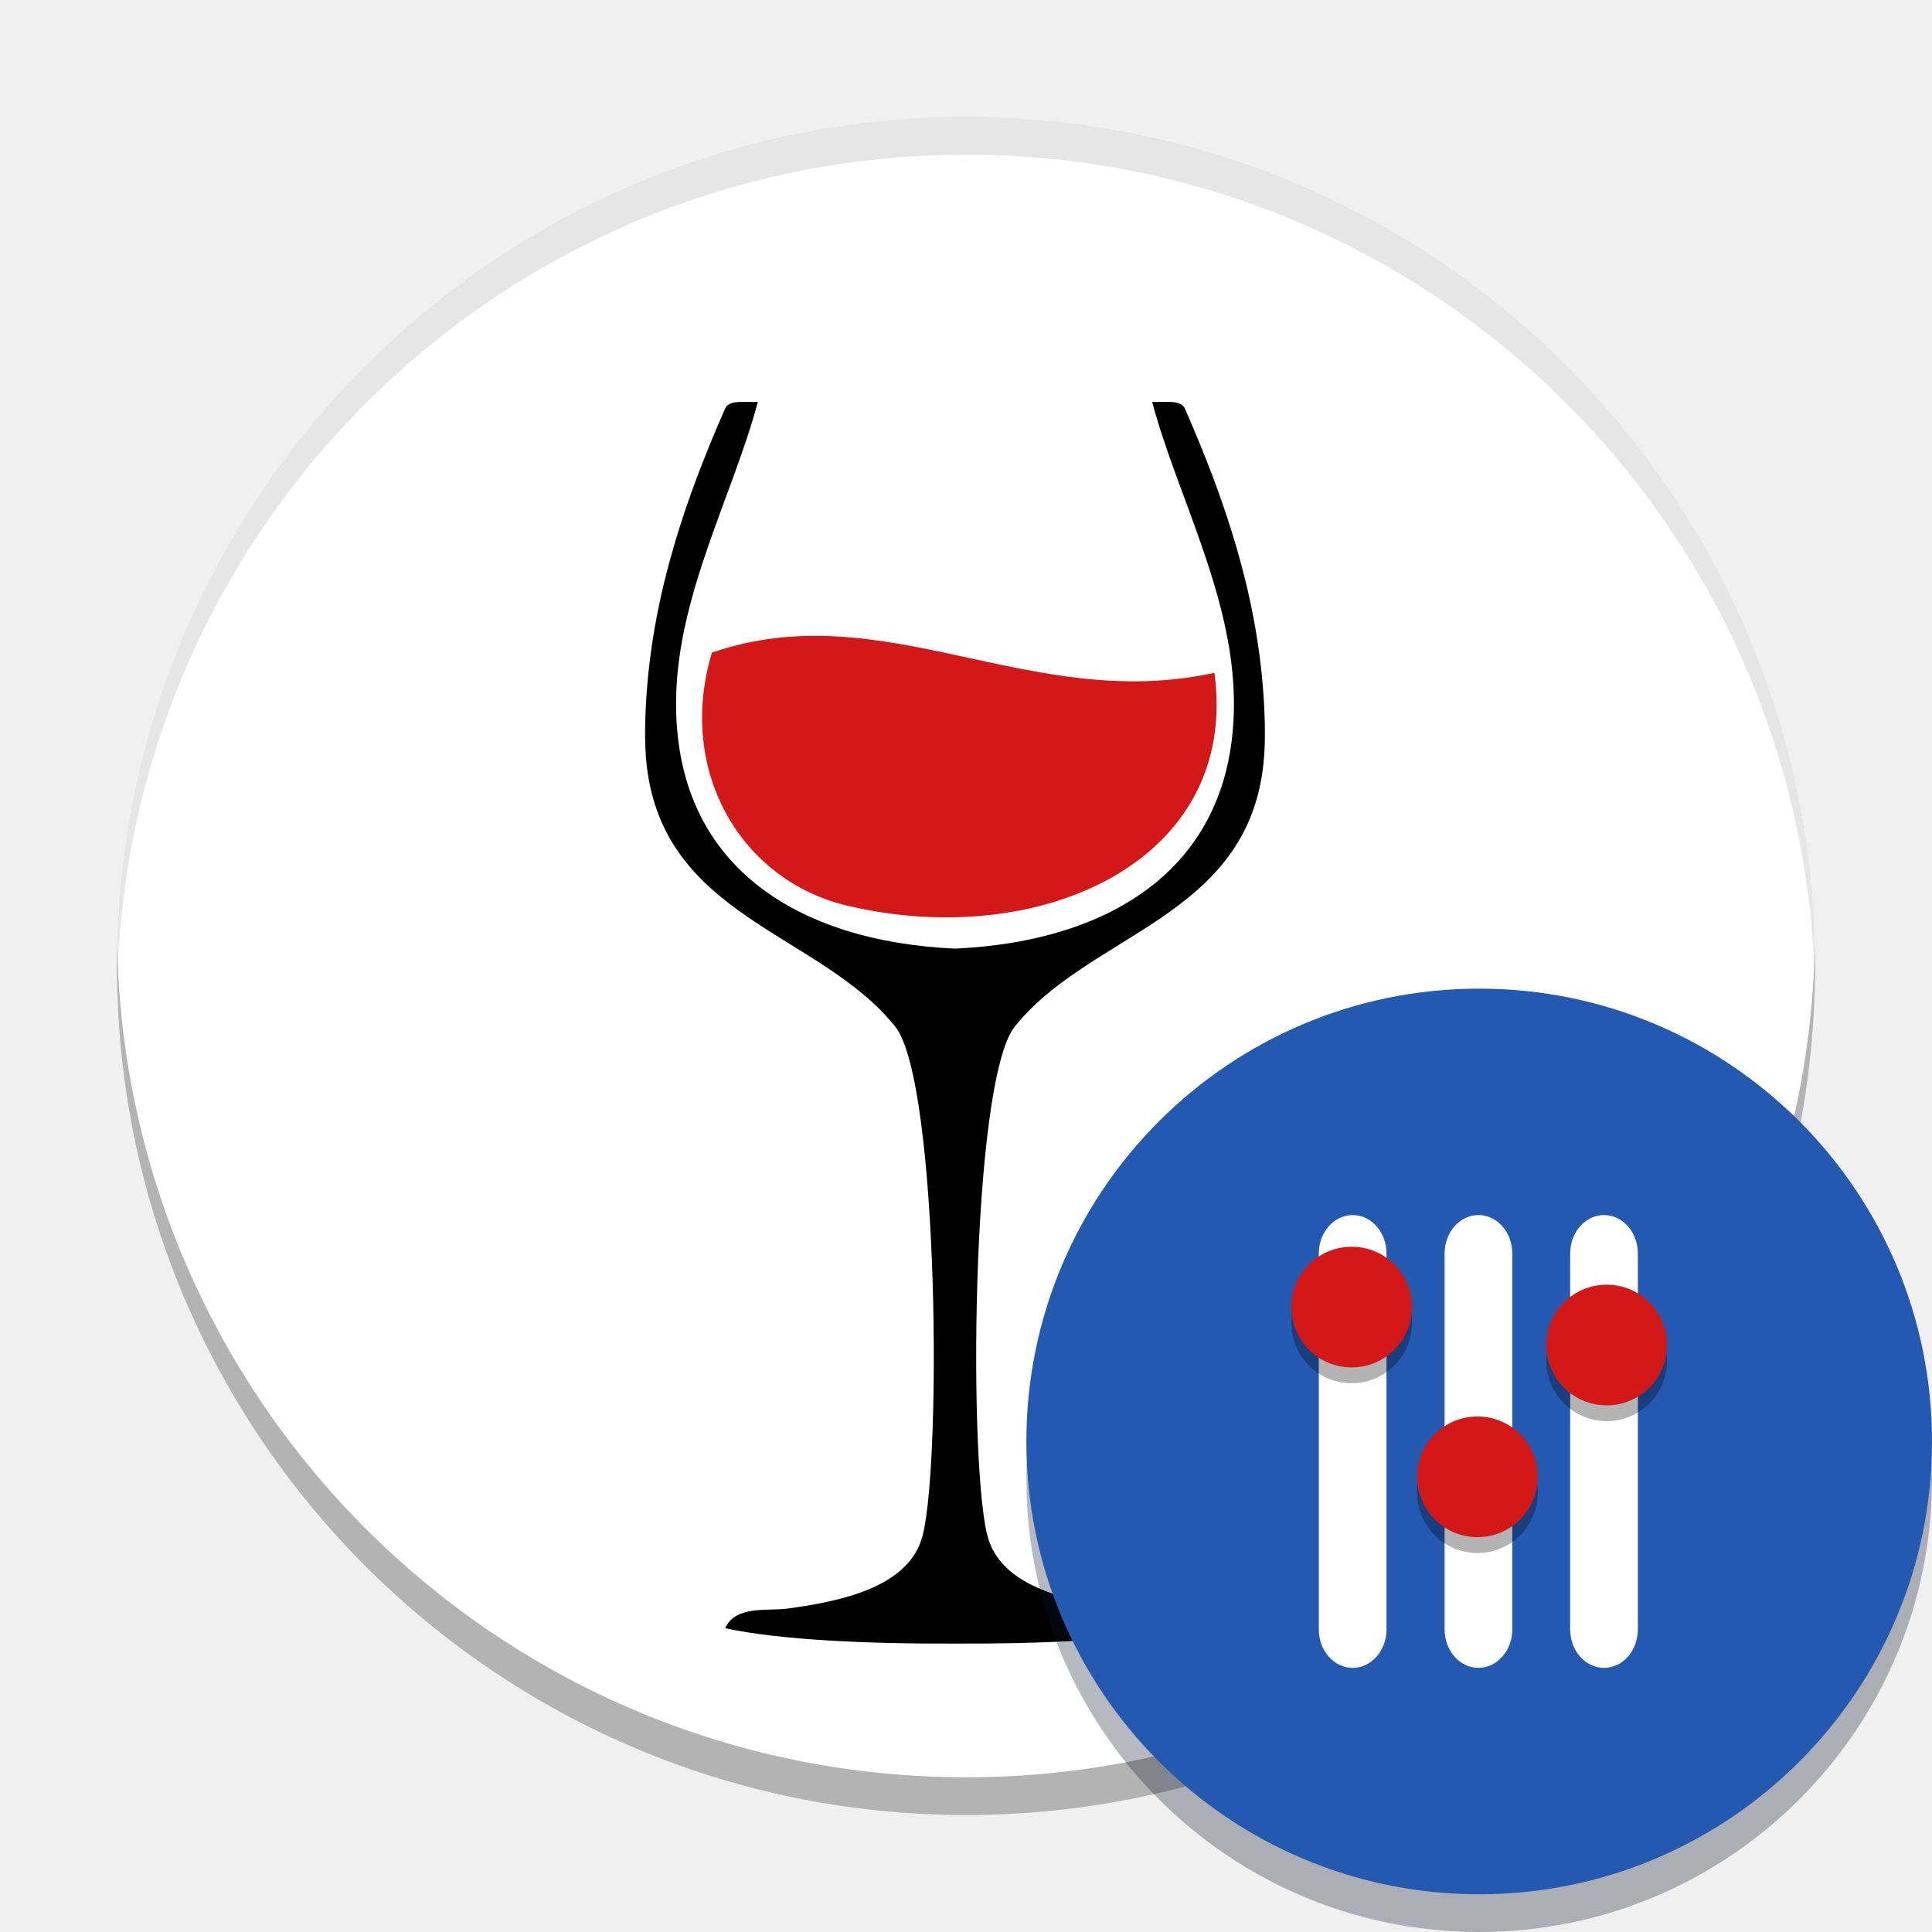
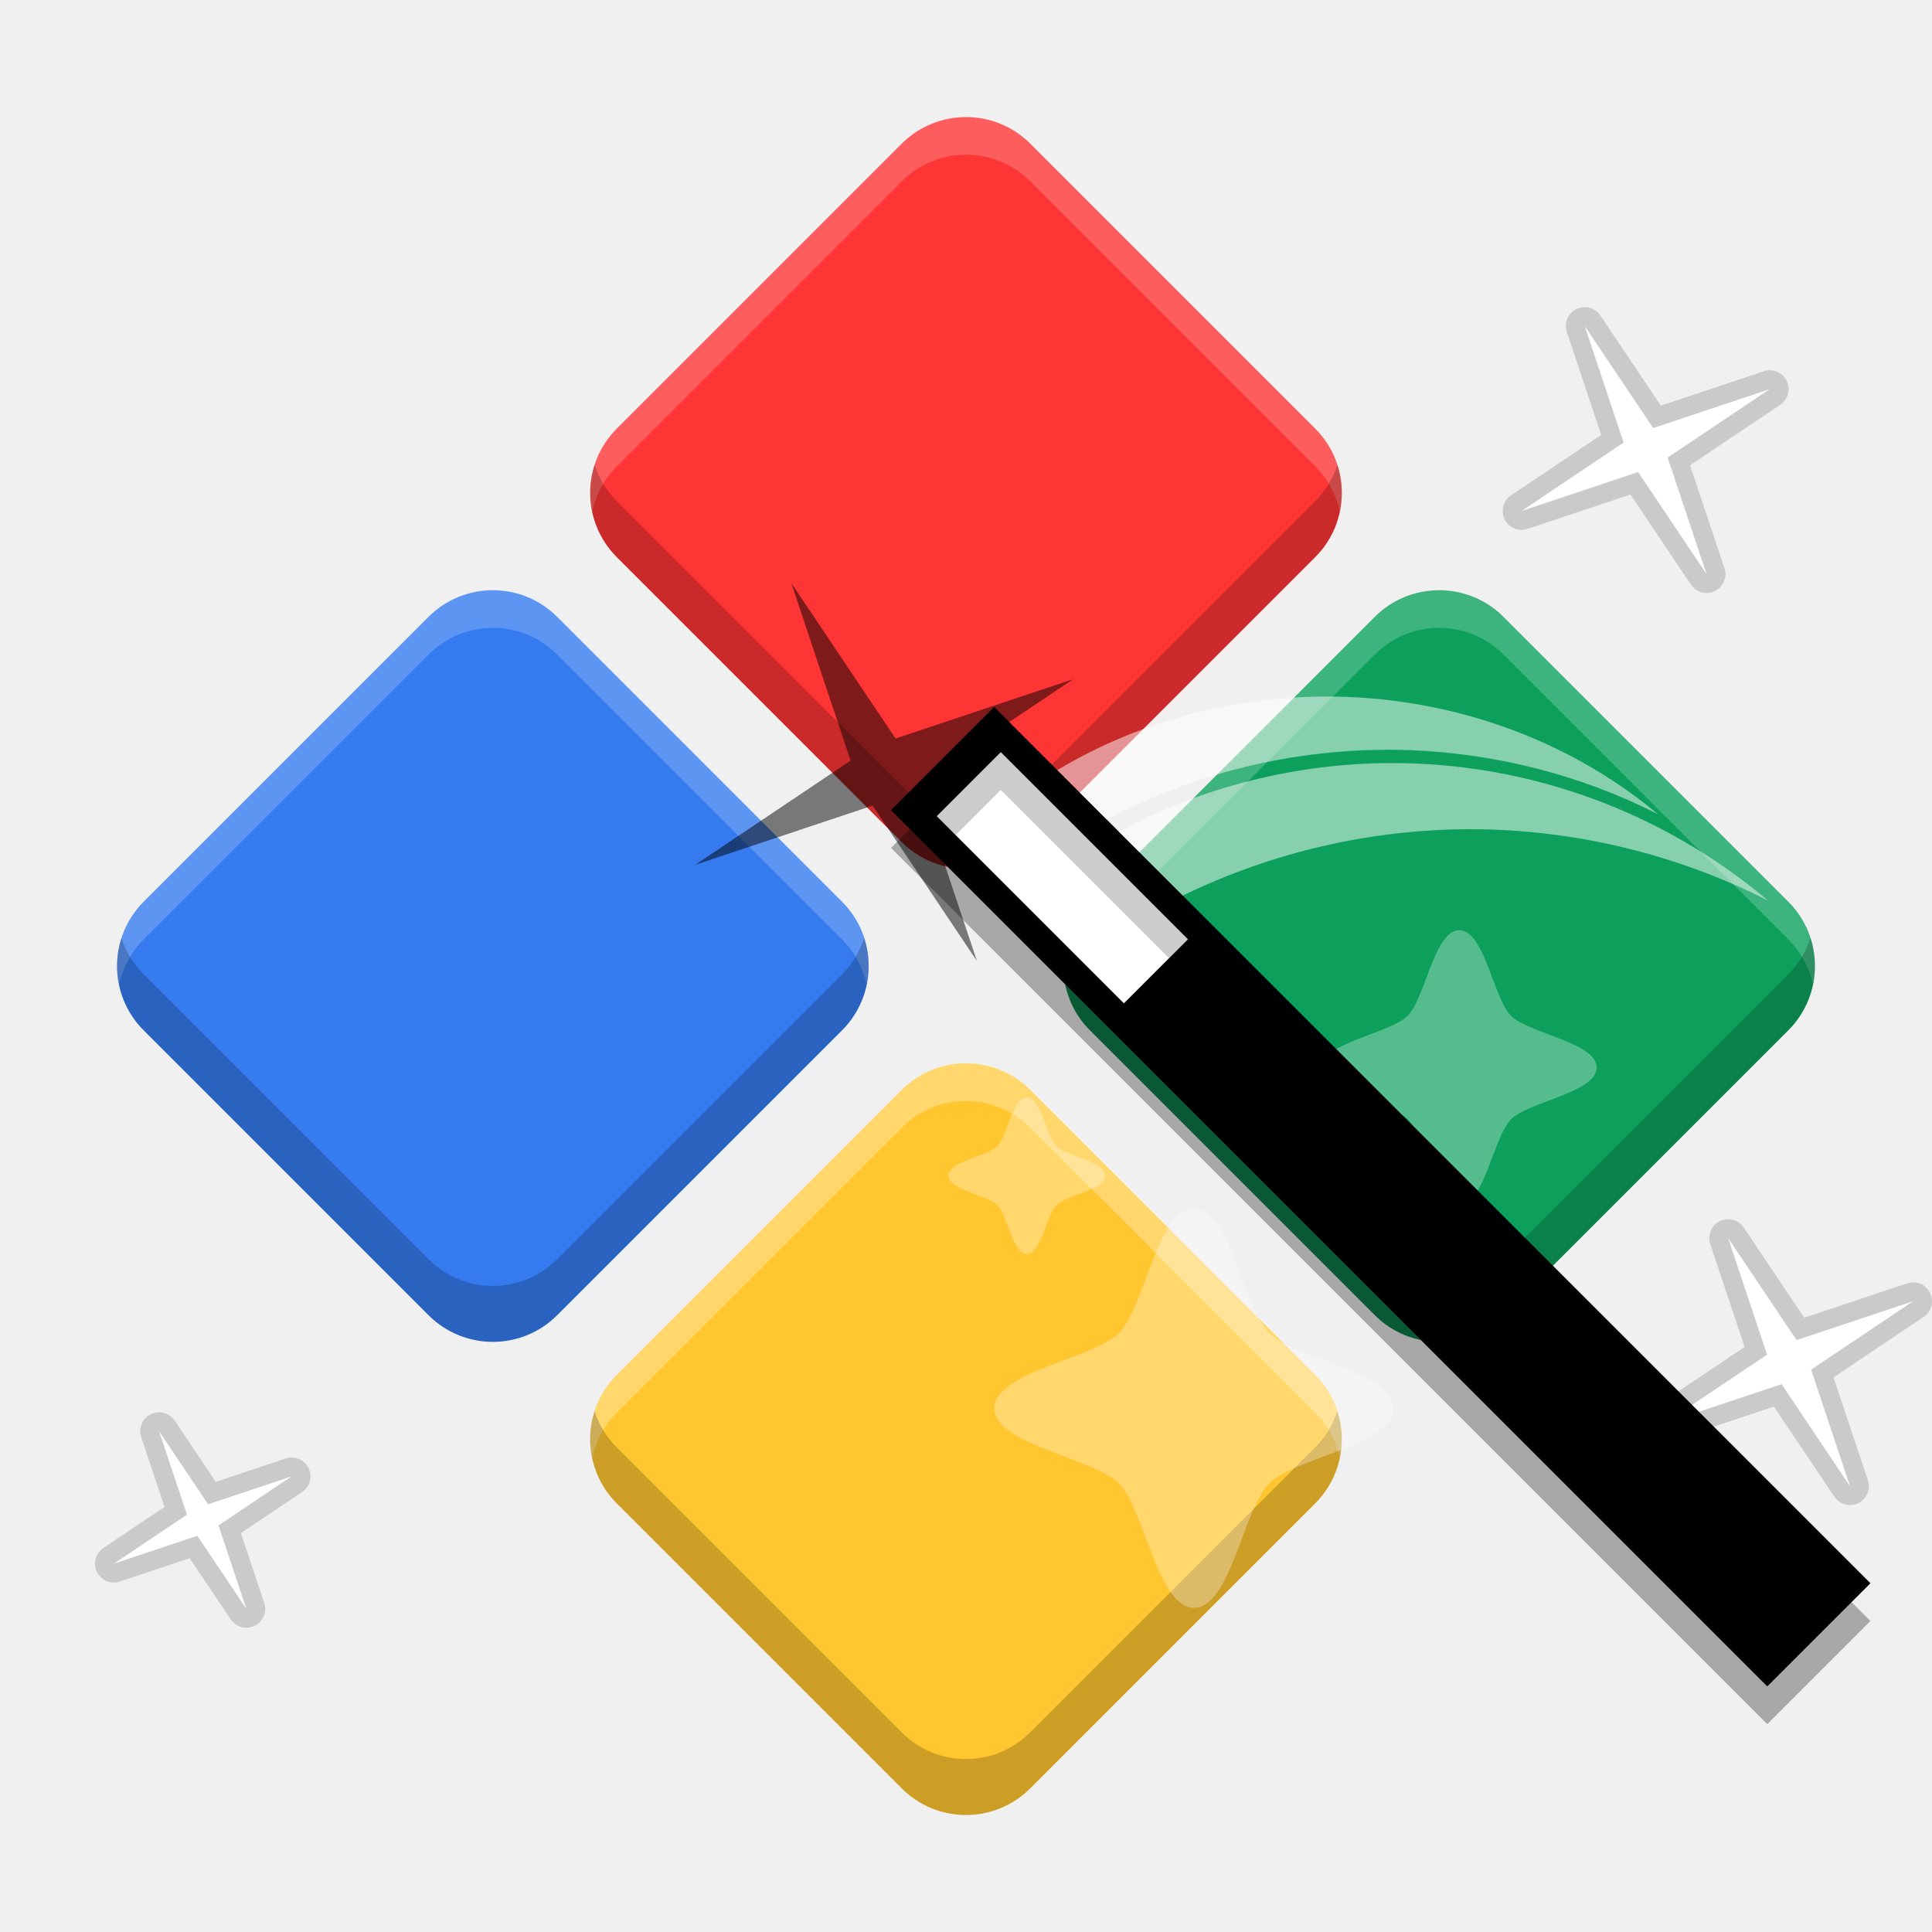
<svg xmlns="http://www.w3.org/2000/svg" width="512" height="512" version="1.1" viewBox="0 0 384 384">
-   <path d="m360.75 192c0 93.199-75.551 168.75-168.75 168.75s-168.75-75.551-168.75-168.75 75.551-168.75 168.75-168.75 168.75 75.551 168.75 168.75z" fill="#fff" />
-   <path transform="scale(.75)" d="m31.064 251c-0.036 1.663-0.064 3.328-0.064 5 0 124.27 100.73 225 225 225s225-100.73 225-225c0-1.672-0.028-3.337-0.064-5-2.66 121.95-102.34 220-224.94 220-122.59 0-222.28-98.045-224.94-220z" opacity=".3" stroke-width="1.333" />
-   <path d="m241.38 133.73c5.078 37.398-34.672 55.391-73.07 46.258-20.848-4.961-33.914-26.574-26.812-50.277 34.211-11.762 63.102 12.043 99.883 4.019" fill="#d41717" fill-rule="evenodd" />
-   <path d="m251.1 137.74c-1.449-20.207-7.723-38.605-15.602-56.547-0.789-1.809-3.988-1.207-6.496-1.301 4.891 18.379 15.98 38.254 16.246 59.145 0.43 33.191-24.297 48.105-55.434 49.508-31.137-1.402-55.863-16.316-55.434-49.508 0.266-20.891 11.355-40.766 16.246-59.145-2.508 0.094-5.707-0.508-6.5 1.301-7.875 17.941-14.148 36.34-15.598 56.547-0.309 4.312-0.512 9.715 0 14.297 3.402 30.438 34.555 33.426 49.398 51.996 8.832 11.055 9.27 89.738 5.199 102.04-3.133 9.465-15.934 12.203-26.648 13.648-3.906 0.527-10.301-0.695-12.352 3.902 10.953 2.356 28.449 3.121 45.688 3.051 17.238 0.07 34.734-0.695 45.684-3.051-2.047-4.598-8.441-3.375-12.348-3.902-10.715-1.445-23.516-4.184-26.648-13.648-4.07-12.305-3.633-90.988 5.199-102.04 14.84-18.57 45.996-21.559 49.398-51.996 0.512-4.582 0.309-9.984 0-14.297" />
-   <path d="m384 294c0 49.706-40.294 90-90 90-49.706 0-90-40.294-90-90s40.294-90 90-90 90 40.294 90 90z" fill="#09172d" opacity=".3" stroke-width=".974" />
-   <path d="m384 286.5c0 49.706-40.294 90-90 90s-90-40.294-90-90 40.294-90 90-90 90 40.294 90 90z" fill="#2359b0" stroke-width=".974" />
-   <g transform="translate(28.31 -15.268)" stroke-width=".699">
-     <path d="m290.5 256.77c3.718 0 6.729 3.423 6.729 7.647v74.706c0 4.223-3.011 7.647-6.729 7.647-3.715 0-6.726-3.423-6.726-7.647v-74.706c0-4.223 3.011-7.647 6.726-7.647z" fill="#fff" fill-rule="evenodd" />
-     <path d="m303.02 285.74c0-6.622-5.368-11.991-11.991-11.991-6.622 0-11.991 5.368-11.991 11.991s5.368 11.993 11.991 11.993c6.622 0 11.991-5.371 11.991-11.993z" opacity=".3" />
-     <path d="m303.02 282.6c0-6.622-5.368-11.991-11.991-11.991-6.622 0-11.991 5.368-11.991 11.991 0 6.622 5.368 11.993 11.991 11.993 6.622 0 11.991-5.371 11.991-11.993z" fill="#d41717" />
-     <path d="m265.54 256.77c3.718 0 6.729 3.423 6.729 7.647v74.706c0 4.223-3.011 7.647-6.729 7.647-3.715 0-6.726-3.423-6.726-7.647v-74.706c0-4.223 3.011-7.647 6.726-7.647z" fill="#fff" fill-rule="evenodd" />
-     <path d="m277.34 311.95c0-6.625-5.368-11.993-11.993-11.993-6.622 0-11.991 5.368-11.991 11.993 0 6.622 5.368 11.991 11.991 11.991 6.625 0 11.993-5.368 11.993-11.991z" opacity=".3" />
-     <path d="m277.34 308.8c0-6.625-5.368-11.993-11.993-11.993-6.622 0-11.991 5.368-11.991 11.993 0 6.622 5.368 11.991 11.991 11.991 6.625 0 11.993-5.368 11.993-11.991z" fill="#d41717" />
-     <path d="m240.54 256.77c3.718 0 6.729 3.423 6.729 7.647v74.706c0 4.223-3.011 7.647-6.729 7.647-3.715 0-6.726-3.423-6.726-7.647v-74.706c0-4.223 3.011-7.647 6.726-7.647z" fill="#fff" fill-rule="evenodd" />
-     <path d="m252.34 278.2c0-6.622-5.368-11.991-11.991-11.991-6.625 0-11.993 5.368-11.993 11.991 0 6.625 5.368 11.993 11.993 11.993 6.622 0 11.991-5.368 11.991-11.993z" opacity=".3" />
-     <path d="m252.34 275.06c0-6.622-5.368-11.991-11.991-11.991-6.625 0-11.993 5.368-11.993 11.991 0 6.625 5.368 11.993 11.993 11.993 6.622 0 11.991-5.368 11.991-11.993z" fill="#d41717" />
+   <g transform="translate(.00039003 -.0031224)">
+     <rect transform="rotate(45)" x="279.92" y="-124.6" width="116.22" height="116.22" rx="18.071" ry="18.071" fill="#0ba05c" fill-opacity=".996" stroke-width="1.11" />
+     <rect transform="rotate(45)" x="146.93" y="-124.6" width="116.22" height="116.22" rx="18.071" ry="18.071" fill="#fd3535" stroke-width="1.11" />
+     <rect transform="rotate(45)" x="279.92" y="8.393" width="116.22" height="116.22" rx="18.071" ry="18.071" fill="#ffc62f" stroke-width="1.11" />
+     <rect transform="rotate(45)" x="146.93" y="8.393" width="116.22" height="116.22" rx="18.071" ry="18.071" fill="#357aef" stroke-width="1.11" />
+     <path transform="scale(.75)" d="m256 281.77c-6.159 0-12.32 2.362-17.039 7.082l-75.492 75.492c-5.993 5.993-8.151 14.302-6.531 21.988 0.942-4.383 3.116-8.559 6.535-11.979l75.492-75.492c4.719-4.719 10.878-7.08 17.037-7.08 6.159 0 12.32 2.361 17.039 7.08l75.492 75.492c3.415 3.415 5.587 7.585 6.531 11.963 1.614-7.683-0.544-15.985-6.533-21.973l-75.494-75.492c-4.719-4.72-10.878-7.082-17.037-7.082z" fill="#fff" fill-opacity=".996" opacity=".3" />
+     <path transform="scale(.75)" d="m381.38 156.38c-6.159 0-12.318 2.359-17.037 7.078l-75.494 75.492c-5.995 5.995-8.152 14.307-6.529 21.996 0.941-4.386 3.116-8.565 6.537-11.986l75.492-75.492c4.72-4.719 10.88-7.08 17.039-7.08 6.159 0 12.318 2.361 17.037 7.08l75.492 75.492c3.411 3.411 5.584 7.577 6.529 11.949 1.608-7.679-0.552-15.974-6.537-21.959l-75.494-75.492c-4.72-4.72-10.876-7.078-17.035-7.078z" fill="#fff" fill-opacity=".996" opacity=".2" />
+     <path transform="scale(.75)" d="m130.61 156.38c-6.159 0-12.318 2.359-17.037 7.078l-75.492 75.492c-5.991 5.991-8.149 14.297-6.531 21.982 0.943-4.38 3.116-8.554 6.533-11.971l75.492-75.492c4.719-4.719 10.878-7.08 17.037-7.08 6.159 0 12.32 2.361 17.039 7.08l75.492 75.492c3.416 3.416 5.59 7.587 6.533 11.965 1.615-7.684-0.545-15.988-6.535-21.977l-75.494-75.492c-4.719-4.72-10.878-7.078-17.037-7.078z" fill="#fff" fill-opacity=".996" opacity=".2" />
+     <path transform="scale(.75)" d="m256 30.996c-6.159 0-12.32 2.361-17.039 7.08l-75.492 75.492c-5.994 5.994-8.154 14.304-6.531 21.992 0.941-4.385 3.116-8.564 6.537-11.984l75.492-75.492c4.719-4.719 10.88-7.08 17.039-7.08 6.159 0 12.318 2.361 17.037 7.08l75.492 75.492c3.414 3.414 5.587 7.583 6.531 11.959 1.612-7.682-0.547-15.98-6.535-21.967l-75.494-75.492c-4.719-4.72-10.878-7.08-17.037-7.08z" fill="#fff" fill-opacity=".996" opacity=".2" />
+     <path d="m118.18 92.396c-2.026 6.247-0.564 13.36 4.416 18.339l56.62 56.62c7.079 7.079 18.478 7.079 25.557 0l56.62-56.62c4.98-4.98 6.44-12.092 4.414-18.339-0.854 2.634-2.314 5.118-4.414 7.218l-56.62 56.62c-7.079 7.079-18.478 7.079-25.557 0l-56.62-56.62c-2.1-2.1-3.562-4.584-4.416-7.218zm-94.042 94.044c-2.025 6.247-0.563 13.36 4.416 18.339l56.618 56.62c7.079 7.079 18.478 7.079 25.557 0l56.62-56.62c4.979-4.979 6.439-12.092 4.414-18.339-0.854 2.634-2.314 5.118-4.414 7.218l-56.62 56.62c-7.079 7.079-18.478 7.079-25.557 0l-56.618-56.62c-2.1-2.099-3.562-4.584-4.416-7.218zm188.08 0c-2.025 6.247-0.565 13.36 4.414 18.339l56.62 56.62c7.079 7.079 18.476 7.079 25.555 0l56.62-56.62c4.979-4.979 6.441-12.092 4.416-18.339-0.854 2.634-2.316 5.118-4.416 7.218l-56.62 56.62c-7.079 7.079-18.476 7.079-25.555 0l-56.62-56.62c-2.1-2.099-3.56-4.584-4.414-7.218zm-94.044 94.044c-2.025 6.247-0.565 13.358 4.414 18.337l56.62 56.62c7.079 7.079 18.478 7.079 25.557 0l56.62-56.62c4.979-4.979 6.441-12.09 4.416-18.337-0.854 2.634-2.316 5.116-4.416 7.216l-56.62 56.62c-7.079 7.079-18.478 7.079-25.557 0l-56.62-56.62c-2.099-2.099-3.56-4.582-4.414-7.216z" opacity=".2" stroke-width="1.112" />
  </g>
-   <path transform="scale(.75)" d="m256 31c-124.27 0-225 100.73-225 225 0 1.672 0.028 3.337 0.064 5 2.66-121.95 102.34-220 224.94-220 122.59 0 222.28 98.045 224.94 220 0.036-1.663 0.064-3.328 0.064-5 0-124.27-100.73-225-225-225z" opacity=".1" stroke-width="1.333" />
+   <g transform="matrix(.75 0 0 .75 2.8966 46.969)">
+     <g fill="#fff" stroke="#000" stroke-linecap="round" stroke-linejoin="round" stroke-opacity=".157">
+       <path transform="matrix(.50155 .33631 -.33631 .50155 534.55 19.907)" d="m-54.285 175.21-49.893-20.473-32.973 42.677 20.473-49.893-42.677-32.973 49.893 20.473 32.973-42.677-20.473 49.893z" stroke-width="16.56" style="paint-order:stroke fill markers" />
+       <path transform="matrix(.35913 .24081 -.24081 .35913 123.11 313.89)" d="m-54.285 175.21-49.893-20.473-32.973 42.677 20.473-49.893-42.677-32.973 49.893 20.473 32.973-42.677-20.473 49.893z" stroke-width="23.127" style="paint-order:stroke fill markers" />
+       <path transform="matrix(.50155 .33631 -.33631 .50155 572.56 261.62)" d="m-54.285 175.21-49.893-20.473-32.973 42.677 20.473-49.893-42.677-32.973 49.893 20.473 32.973-42.677-20.473 49.893z" stroke-width="16.56" style="paint-order:stroke fill markers" />
+     </g>
+     <path transform="matrix(.7638 .51216 -.51216 .7638 386.23 86.024)" d="m-54.285 175.21-49.893-20.473-32.973 42.677 20.473-49.893-42.677-32.973 49.893 20.473 32.973-42.677-20.473 49.893z" opacity=".5" style="paint-order:stroke fill markers" />
+     <g fill="#fff">
+       <path transform="matrix(.55002 .31756 -.31756 .55002 362.01 292.19)" d="m-11.321 136.13c-13.132 7.582-38.471-25.356-53.118-29.28-14.647-3.925-53.06 11.93-60.641-1.202-7.582-13.132 25.356-38.471 29.28-53.118 3.925-14.647-11.93-53.06 1.202-60.641 13.132-7.582 38.471 25.356 53.118 29.28 14.647 3.925 53.06-11.93 60.641 1.202 7.582 13.132-25.356 38.471-29.28 53.118-3.925 14.647 11.93 53.06-1.202 60.641z" opacity=".3" style="paint-order:stroke fill markers" />
+       <path transform="matrix(.21596 .12469 -.12469 .21596 287.69 241.72)" d="m-11.321 136.13c-13.132 7.582-38.471-25.356-53.118-29.28s-53.06 11.93-60.641-1.202c-7.582-13.132 25.356-38.471 29.28-53.118 3.925-14.647-11.93-53.06 1.202-60.641 13.132-7.582 38.471 25.356 53.118 29.28 14.647 3.925 53.06-11.93 60.641 1.202 7.582 13.132-25.356 38.471-29.28 53.118-3.925 14.647 11.93 53.06-1.202 60.641z" opacity=".3" style="paint-order:stroke fill markers" />
+       <path transform="matrix(.37848 .21851 -.21851 .37848 416.91 207.63)" d="m-11.321 136.13c-13.132 7.582-38.471-25.356-53.118-29.28s-53.06 11.93-60.641-1.202c-7.582-13.132 25.356-38.471 29.28-53.118 3.925-14.647-11.93-53.06 1.202-60.641 13.132-7.582 38.471 25.356 53.118 29.28 14.647 3.925 53.06-11.93 60.641 1.202 7.582 13.132-25.356 38.471-29.28 53.118-3.925 14.647 11.93 53.06-1.202 60.641z" opacity=".3" style="paint-order:stroke fill markers" />
+     </g>
+     <rect transform="rotate(45)" x="278.84" y="-88.295" width="328.41" height="38.658" opacity=".3" style="paint-order:stroke fill markers" />
+     <rect transform="rotate(45)" x="271.76" y="-95.366" width="328.41" height="38.658" style="paint-order:stroke fill markers" />
+     <rect transform="rotate(45)" x="281.47" y="-88.146" width="70.142" height="24" fill="#fff" style="paint-order:stroke fill markers" />
+     <path d="m261.36 136.7-16.971 16.971 5 5 11.971-11.971 44.598 44.598 5-5z" opacity=".2" style="paint-order:stroke fill markers" />
+     <path d="m352.88 122.05c-27.108-0.967-53.87 5.82-76.545 19.412l13.111 13.111c24.331-13.011 52.232-19.396 80.41-18.4 23.042 0.903 45.533 6.717 65.672 16.977-22.663-18.946-51.94-29.963-82.648-31.1z" fill="#fff" opacity=".5" stroke-width=".553" style="paint-order:stroke fill markers" />
+     <path d="m365.06 139.59c-25.273 0.027-50.152 6.258-72.455 18.145l16.977 16.977c23.794-11.55 49.893-17.566 76.342-17.596 27.356 0.068 54.317 6.539 78.725 18.895-27.856-23.516-63.133-36.417-99.588-36.42z" fill="#fff" opacity=".5" stroke-width=".686" style="paint-order:stroke fill markers" />
+   </g>
</svg>
